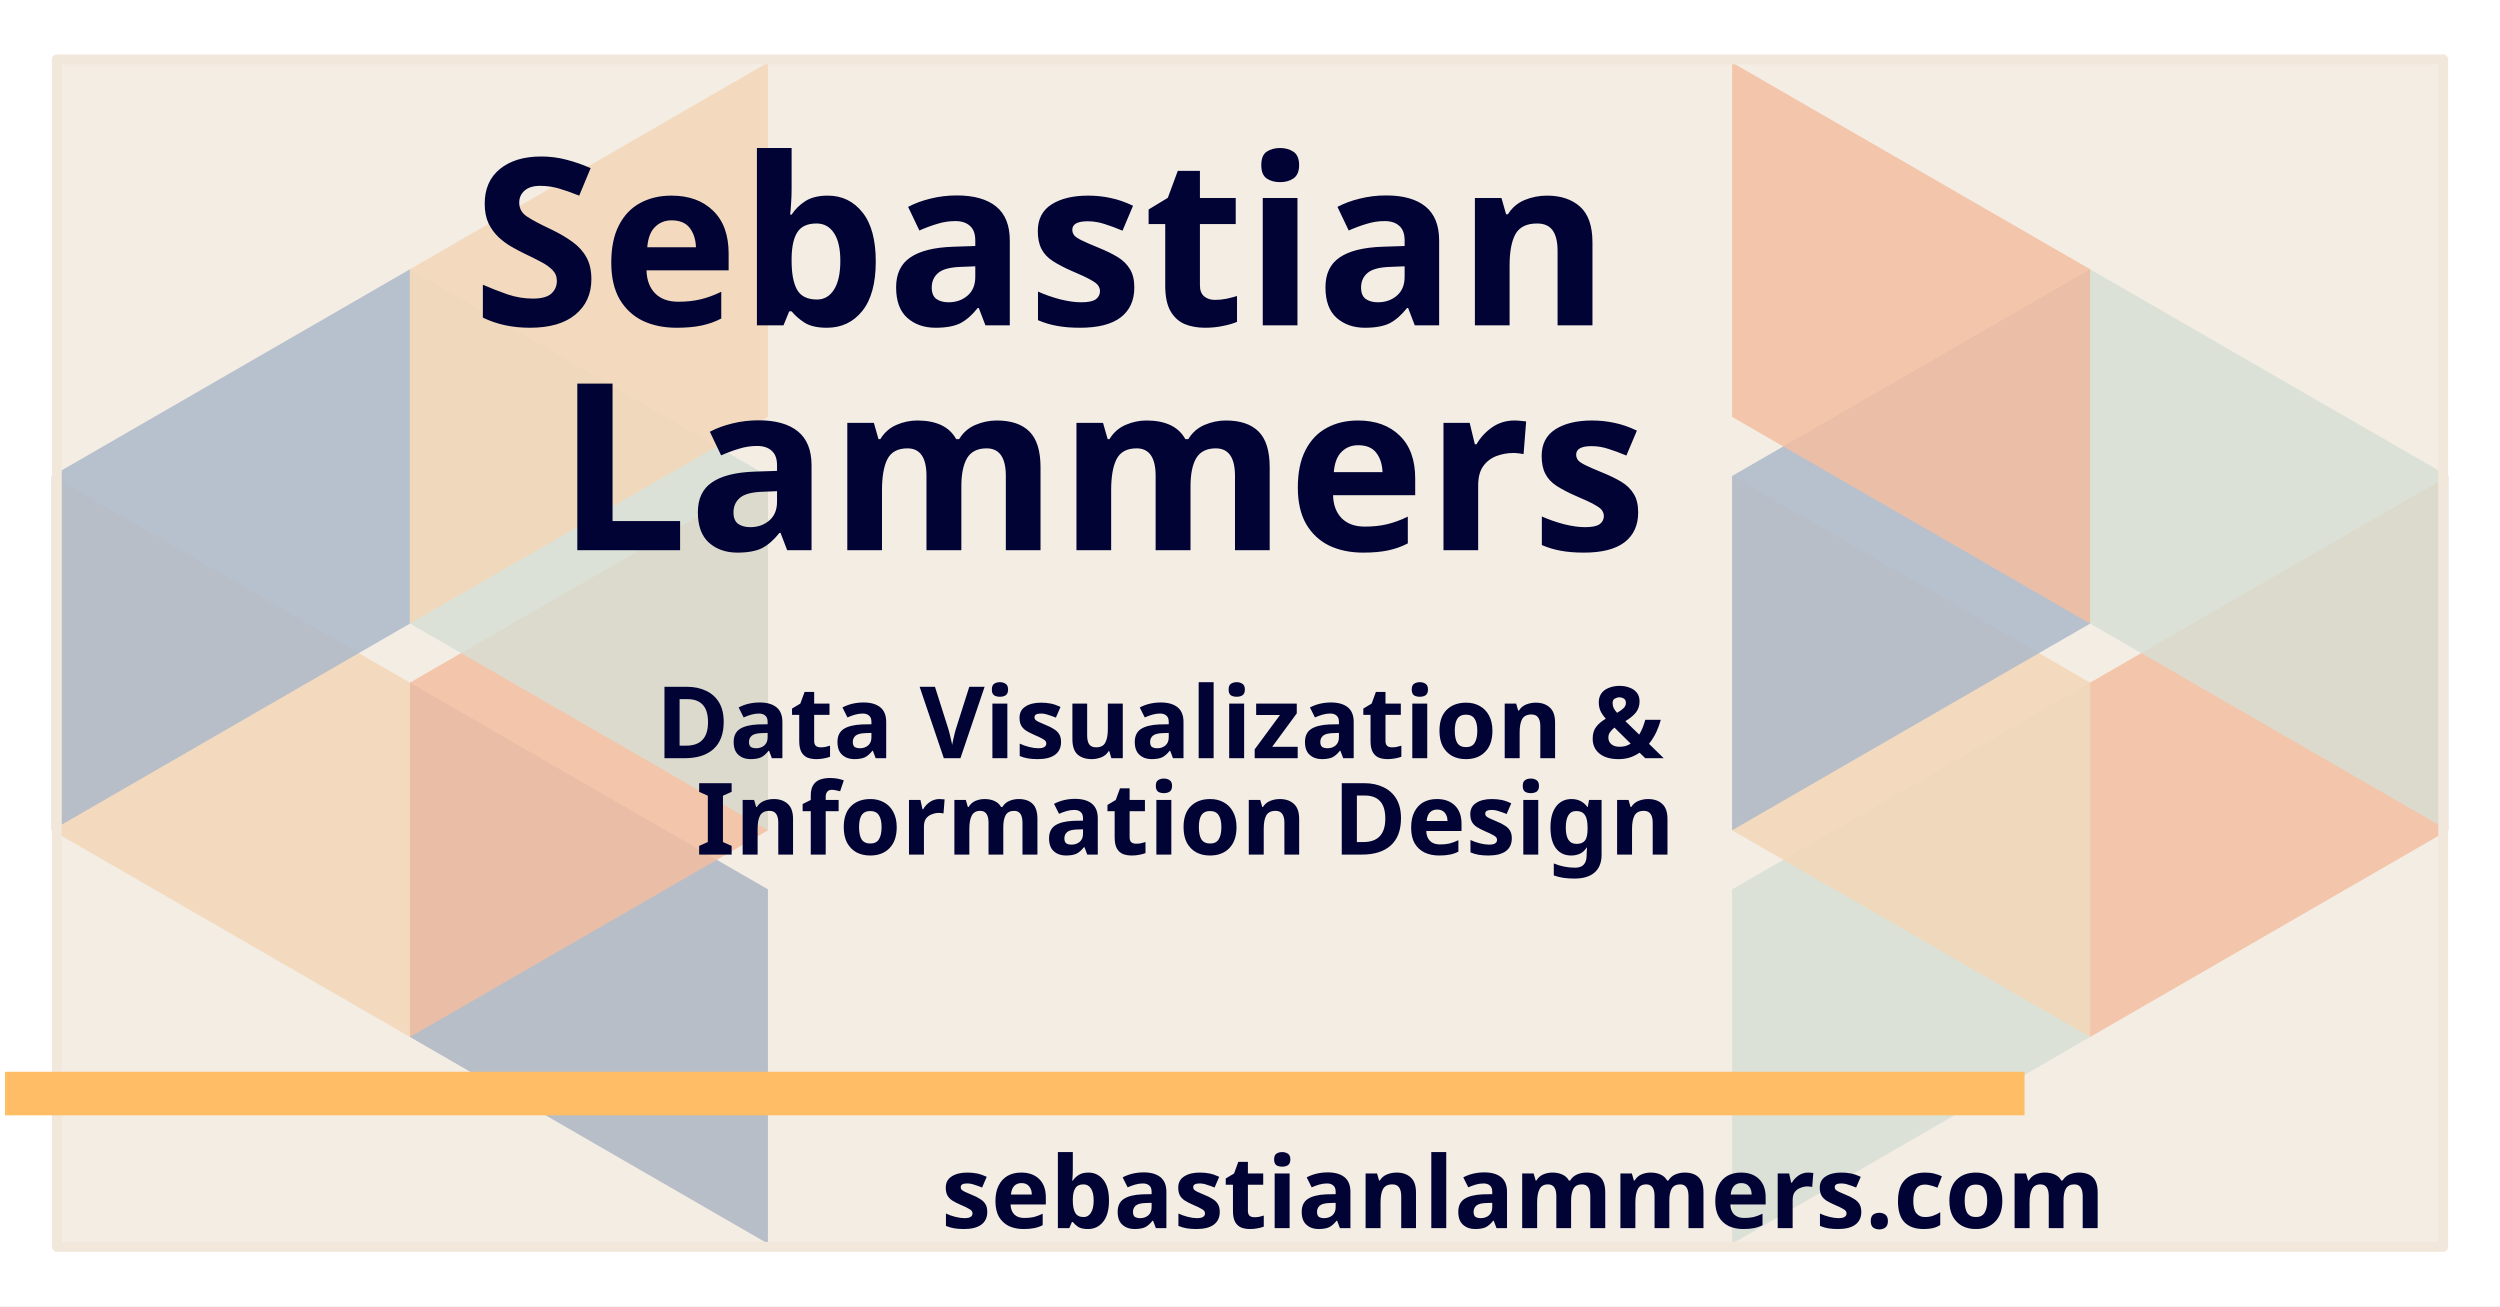
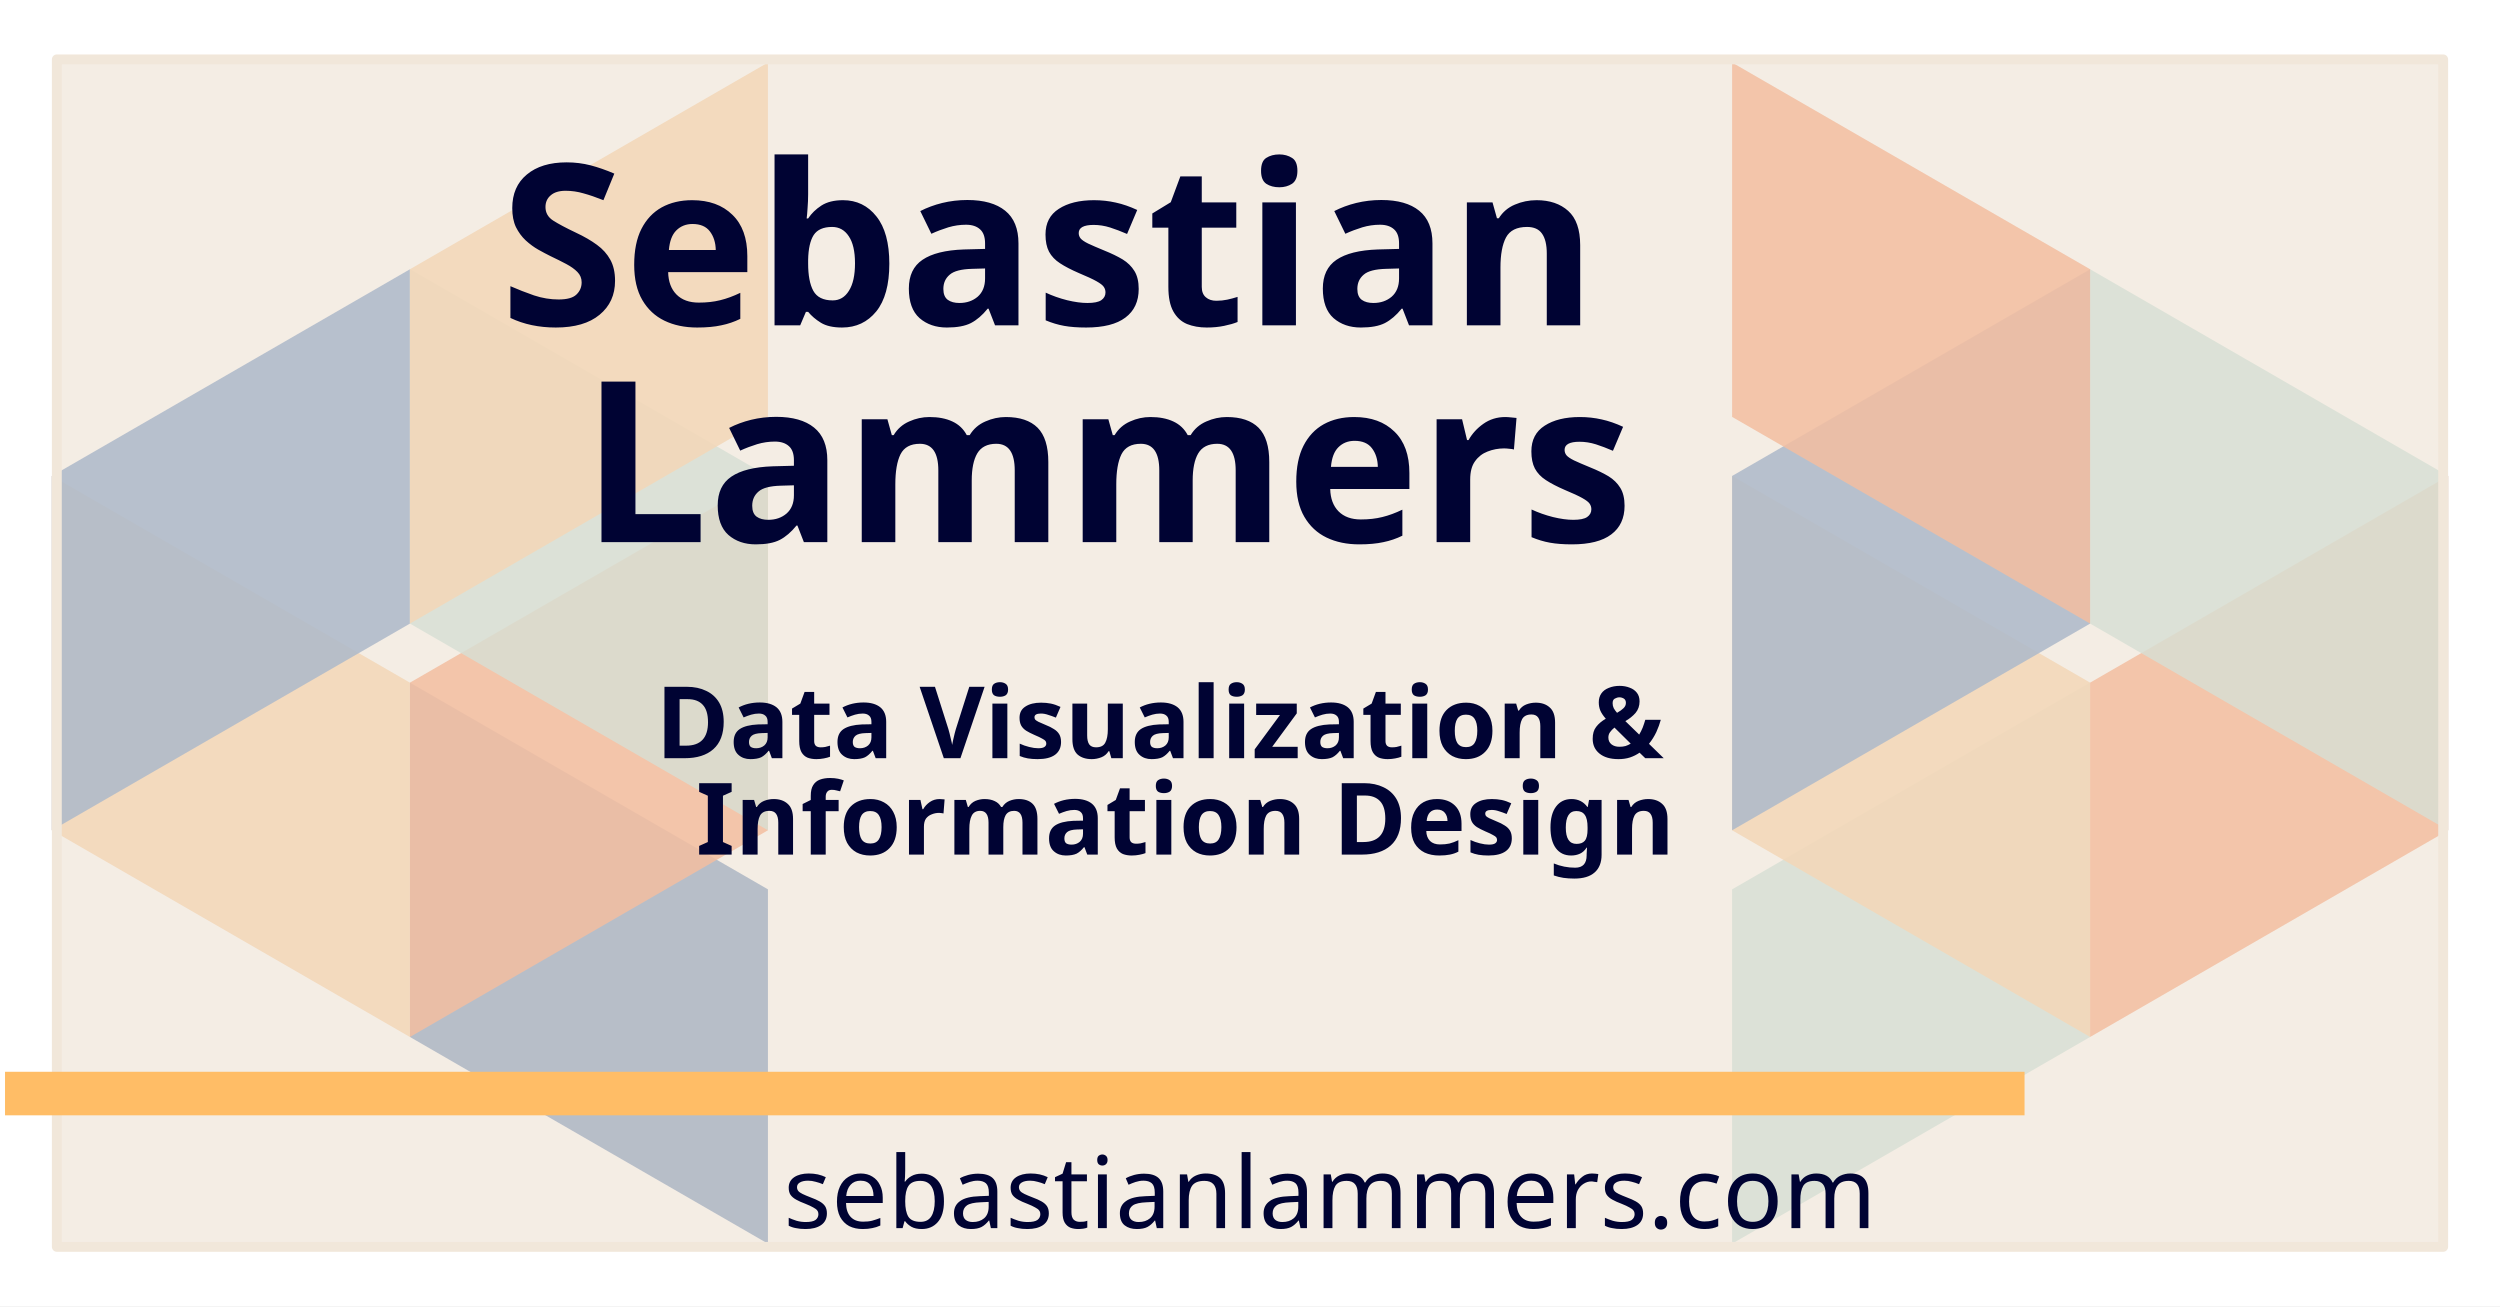
<svg xmlns="http://www.w3.org/2000/svg" width="800" height="418" viewBox="0 0 211.667 110.596" version="1.1" id="svg5" xml:space="preserve">
  <defs id="defs2" />
  <g id="layer1">
    <rect style="fill:#ffffff;stroke-width:0.9;stroke-linecap:round;stroke-linejoin:round;stroke-miterlimit:10;stroke-opacity:0.506;paint-order:fill markers stroke;stop-color:#000000;fill-opacity:1" id="rect234" width="211.667" height="110.596" x="0" y="0" />
    <g id="g6" transform="translate(-11.54577,97.25266)">
      <path d="m 46.253,-39.455 v 30 l 30.311,17.5 v -30 z" fill="#1b4e97" fill-opacity="0.984" id="path404-2" />
      <path d="m 15.938,-56.955 v 30 l 30.311,17.5 v -30 z" fill="#f9ae5d" fill-opacity="0.875" id="path408-8" />
      <path d="m 76.563,-56.955 -30.311,17.5 v 30 l 30.311,-17.5 v -15 z" fill="#fa5205" fill-opacity="0.859" id="path410-1" />
      <path d="m 46.253,-74.455 -30.311,17.5 v 30 l 30.311,-17.5 v -15 z" fill="#02439d" fill-opacity="0.882" id="path412-8" />
      <path d="m 46.253,-74.455 v 30 l 30.311,17.5 v -30 z" fill="#93cac3" fill-opacity="0.824" id="path414-8" />
      <path d="m 76.563,-91.955 -30.311,17.5 v 30 l 30.311,-17.5 v -15 z" fill="#f9ae5d" fill-opacity="0.873" id="path424-3" />
    </g>
    <g id="g5" transform="translate(70.0895,97.25266)">
      <path d="m 106.873,-39.455 -30.311,17.5 v 30 l 30.311,-17.5 v -15 z" fill="#93cbc3" fill-opacity="0.824" id="path406-9" />
      <path d="m 76.563,-56.955 v 30 l 30.311,17.5 v -30 z" fill="#f9ae5d" fill-opacity="0.875" id="path416-4" />
      <path d="m 137.183,-56.955 -30.311,17.5 v 30 l 30.311,-17.5 v -15 z" fill="#fa5205" fill-opacity="0.859" id="path418-5" />
      <path d="m 106.873,-74.455 -30.311,17.5 v 30 l 30.311,-17.5 v -15 z" fill="#02439d" fill-opacity="0.882" id="path420-6" />
      <path d="m 106.873,-74.455 v 30 l 30.311,17.5 v -30 z" fill="#93cac3" fill-opacity="0.824" id="path422-6" />
      <path d="m 76.563,-91.955 v 30 l 30.311,17.5 v -30 z" fill="#fa5205" fill-opacity="0.858" id="path426-4" />
    </g>
    <rect style="fill:#f1e7da;fill-opacity:0.727;stroke:#f1e7da;stroke-width:0.838;stroke-linecap:round;stroke-linejoin:round;stroke-miterlimit:10;stroke-dasharray:none;stroke-opacity:1;paint-order:fill markers stroke;stop-color:#000000" id="rect234-4" width="202.043" height="100.539" x="4.812" y="5.028" />
-     <text xml:space="preserve" style="font-size:19.756px;line-height:0.95;font-family:'Atkinson Hyperlegible';-inkscape-font-specification:'Atkinson Hyperlegible, Normal';stroke-width:0.265" x="106.12" y="27.543" id="text2400-3">
-       <tspan id="tspan2398-7" style="font-style:normal;font-variant:normal;font-weight:bold;font-stretch:condensed;font-size:19.756px;font-family:'IBM Plex Sans Condensed';-inkscape-font-specification:'IBM Plex Sans Condensed,  Bold Condensed';text-align:center;text-anchor:middle;fill:#000333;fill-opacity:1;stroke-width:0.265" x="106.12" y="27.543">Sebastian</tspan>
-       <tspan style="font-style:normal;font-variant:normal;font-weight:bold;font-stretch:condensed;font-size:19.756px;font-family:'IBM Plex Sans Condensed';-inkscape-font-specification:'IBM Plex Sans Condensed,  Bold Condensed';text-align:center;text-anchor:middle;fill:#000333;fill-opacity:1;stroke-width:0.265" x="106.12" y="46.585" id="tspan1">Lammers</tspan>
+     <text xml:space="preserve" style="font-size:19.05px;line-height:0.95;font-family:'Atkinson Hyperlegible';-inkscape-font-specification:'Atkinson Hyperlegible, Normal';stroke-width:0.265" x="106.12" y="27.543" id="text2400-3">
+       <tspan id="tspan2398-7" style="font-style:normal;font-variant:normal;font-weight:bold;font-stretch:condensed;font-size:19.05px;font-family:'IBM Plex Sans Condensed';-inkscape-font-specification:'IBM Plex Sans Condensed,  Bold Condensed';text-align:center;text-anchor:middle;fill:#000333;fill-opacity:1;stroke-width:0.265" x="106.12" y="27.543">Sebastian</tspan>
+       <tspan style="font-style:normal;font-variant:normal;font-weight:bold;font-stretch:condensed;font-size:19.05px;font-family:'IBM Plex Sans Condensed';-inkscape-font-specification:'IBM Plex Sans Condensed,  Bold Condensed';text-align:center;text-anchor:middle;fill:#000333;fill-opacity:1;stroke-width:0.265" x="106.12" y="45.905" id="tspan1">Lammers</tspan>
    </text>
-     <text xml:space="preserve" style="font-size:8.467px;line-height:1.25;font-family:'Atkinson Hyperlegible';-inkscape-font-specification:'Atkinson Hyperlegible, Normal';stroke-width:0.265" x="79.701" y="103.98" id="text396">
-       <tspan id="tspan394" x="79.701" y="103.98" style="font-style:normal;font-variant:normal;font-weight:bold;font-stretch:condensed;font-family:'IBM Plex Sans Condensed';-inkscape-font-specification:'IBM Plex Sans Condensed,  Bold Condensed';fill:#000333;fill-opacity:1;stroke-width:0.265">sebastianlammers.com</tspan>
+     <text xml:space="preserve" style="font-size:8.467px;line-height:1.25;font-family:'Atkinson Hyperlegible';-inkscape-font-specification:'Atkinson Hyperlegible, Normal';stroke-width:0.265" x="66.341" y="103.98" id="text396">
+       <tspan id="tspan394" x="66.341" y="103.98" style="font-style:normal;font-variant:normal;font-weight:normal;font-stretch:condensed;font-family:'IBM Plex Sans Condensed';-inkscape-font-specification:'IBM Plex Sans Condensed,  Condensed';fill:#000333;fill-opacity:1;stroke-width:0.265">sebastianlammers.com</tspan>
    </text>
    <rect style="fill:#ffbd66;fill-opacity:1;stroke:none;stroke-width:0.838;stroke-linecap:round;stroke-linejoin:round;stroke-miterlimit:10;paint-order:fill markers stroke;stop-color:#000000" id="rect1056" width="170.987" height="3.687" x="0.425" y="90.744" />
    <text xml:space="preserve" style="font-size:8.467px;line-height:0.95;font-family:'Atkinson Hyperlegible';-inkscape-font-specification:'Atkinson Hyperlegible, Normal';stroke-width:0.265" x="105.876" y="64.194" id="text3">
      <tspan style="font-style:normal;font-variant:normal;font-weight:bold;font-stretch:condensed;font-size:8.467px;font-family:'IBM Plex Sans Condensed';-inkscape-font-specification:'IBM Plex Sans Condensed,  Bold Condensed';text-align:center;text-anchor:middle;fill:#000333;fill-opacity:1;stroke-width:0.265" x="105.876" y="64.194" id="tspan4">Data Visualization &amp;</tspan>
      <tspan style="font-style:normal;font-variant:normal;font-weight:bold;font-stretch:condensed;font-size:8.467px;font-family:'IBM Plex Sans Condensed';-inkscape-font-specification:'IBM Plex Sans Condensed,  Bold Condensed';text-align:center;text-anchor:middle;fill:#000333;fill-opacity:1;stroke-width:0.265" x="105.876" y="72.355" id="tspan5">Information Design</tspan>
    </text>
  </g>
</svg>
